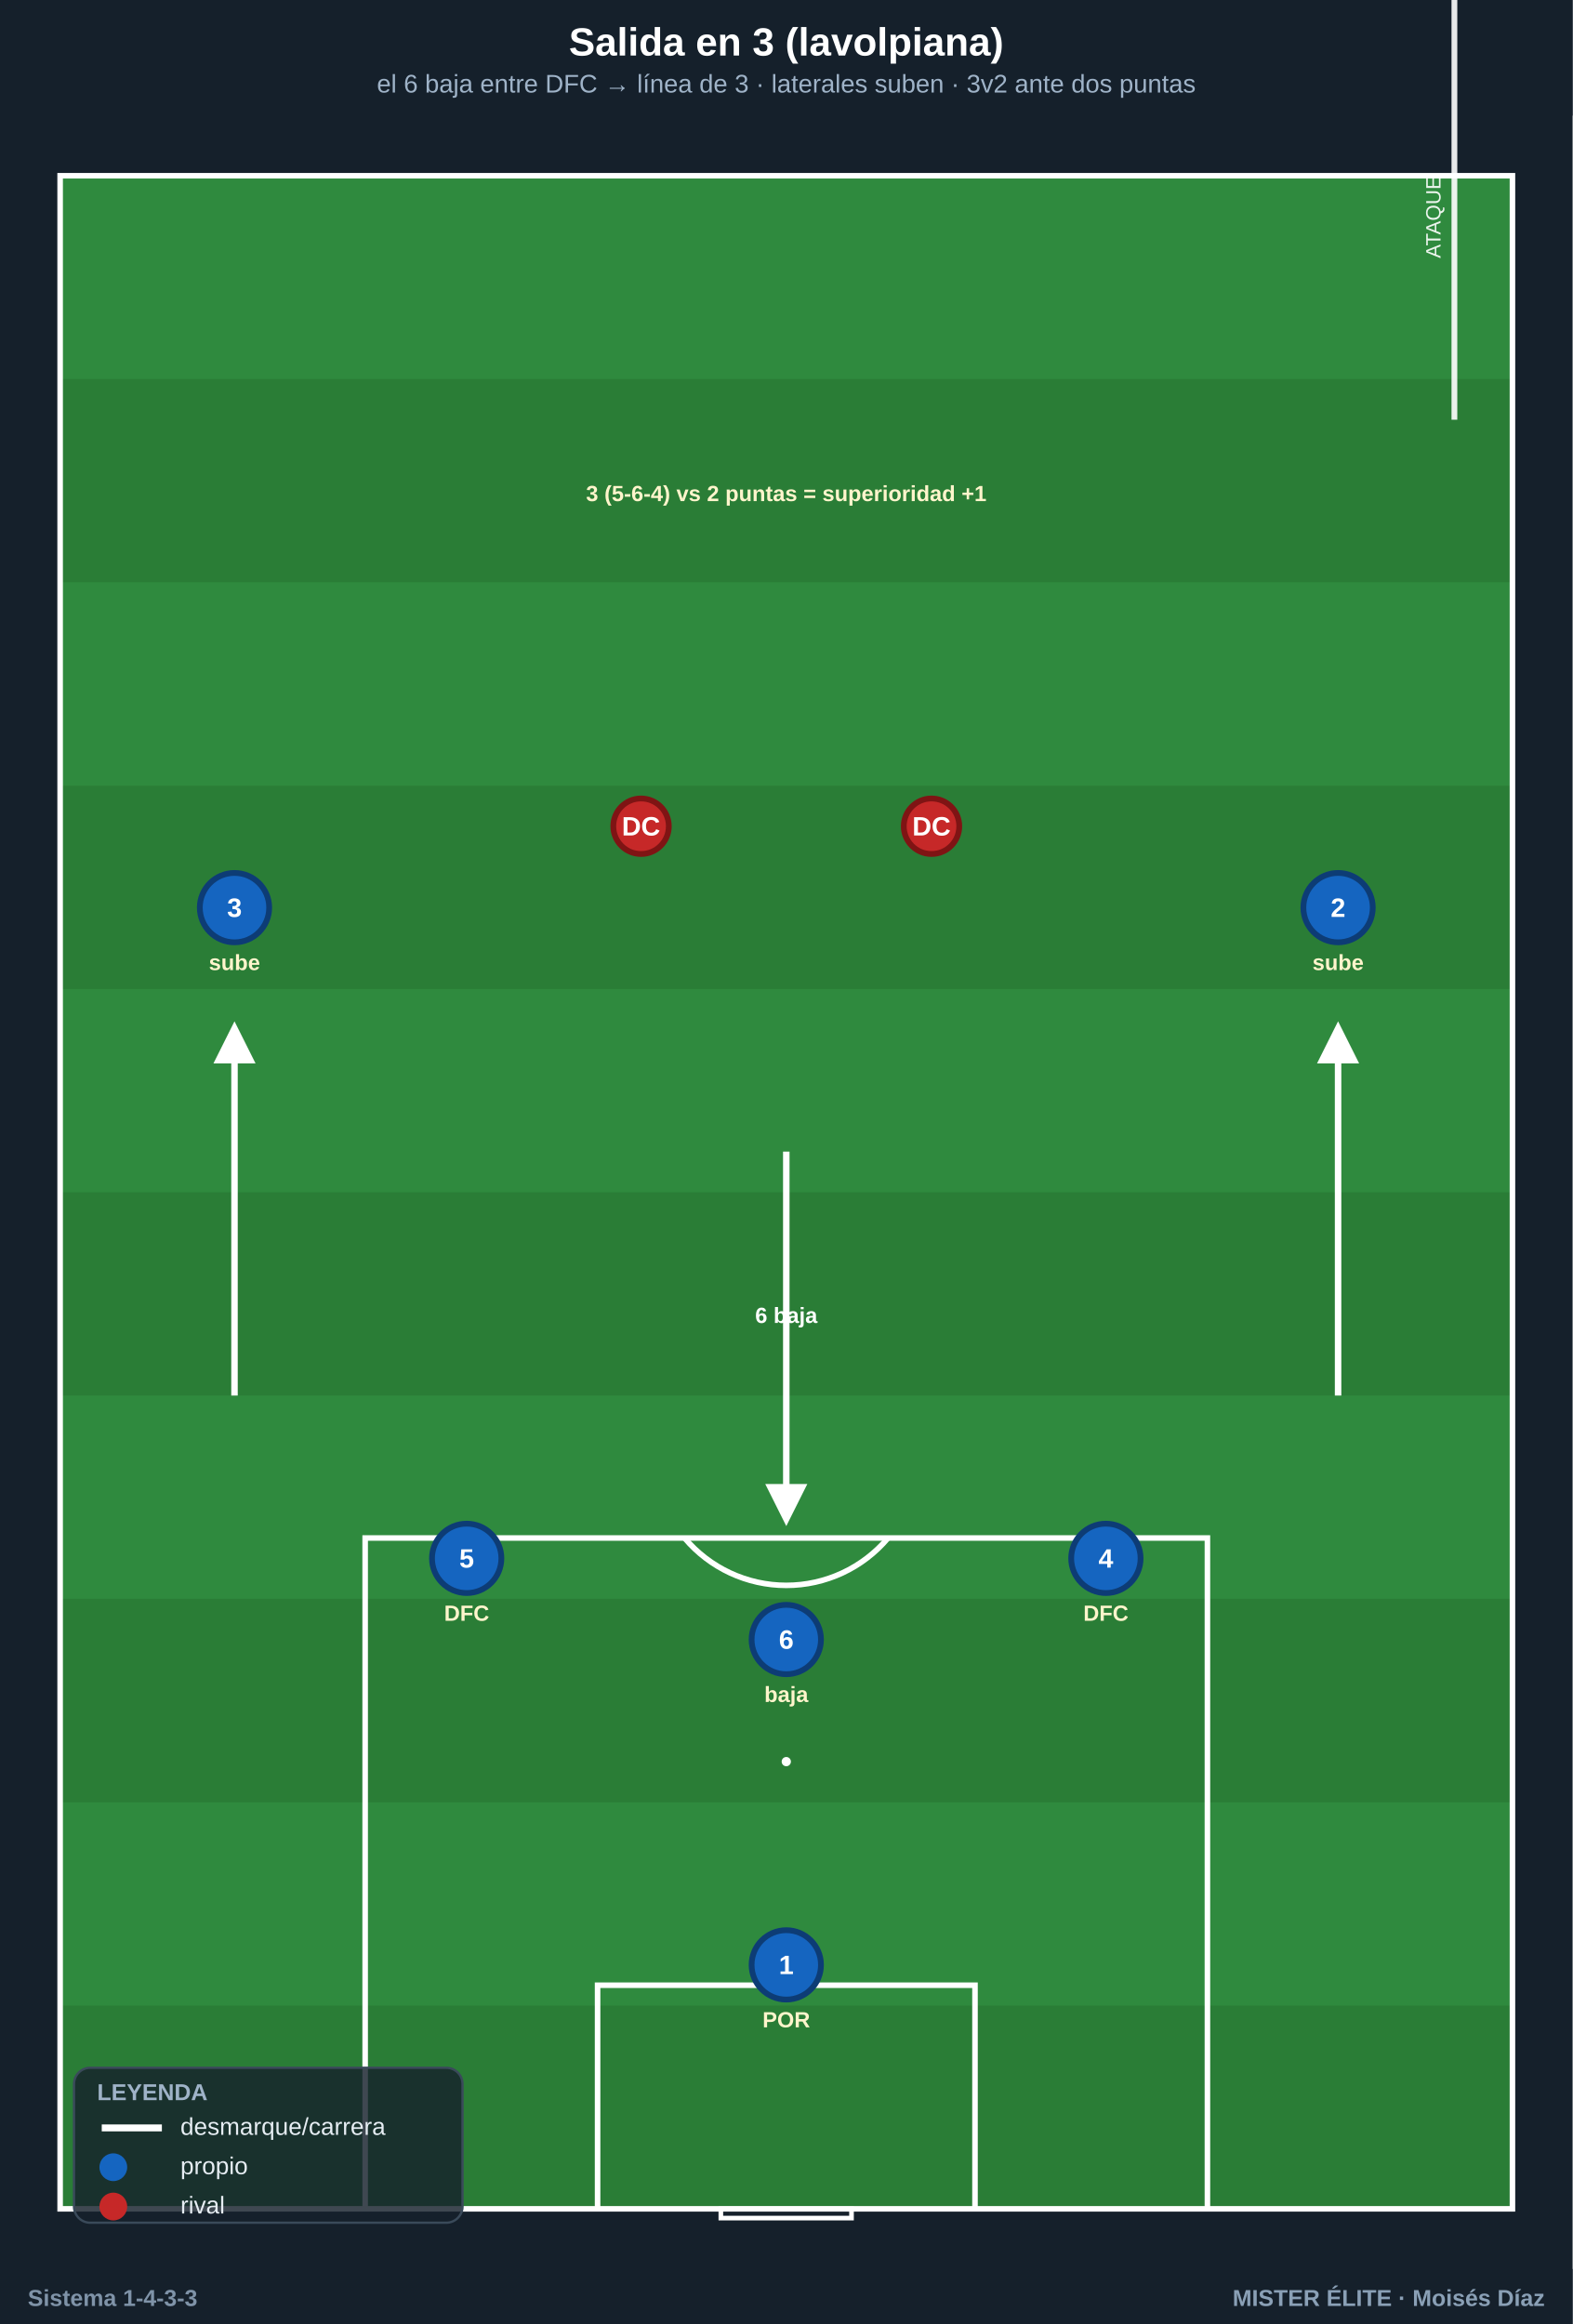
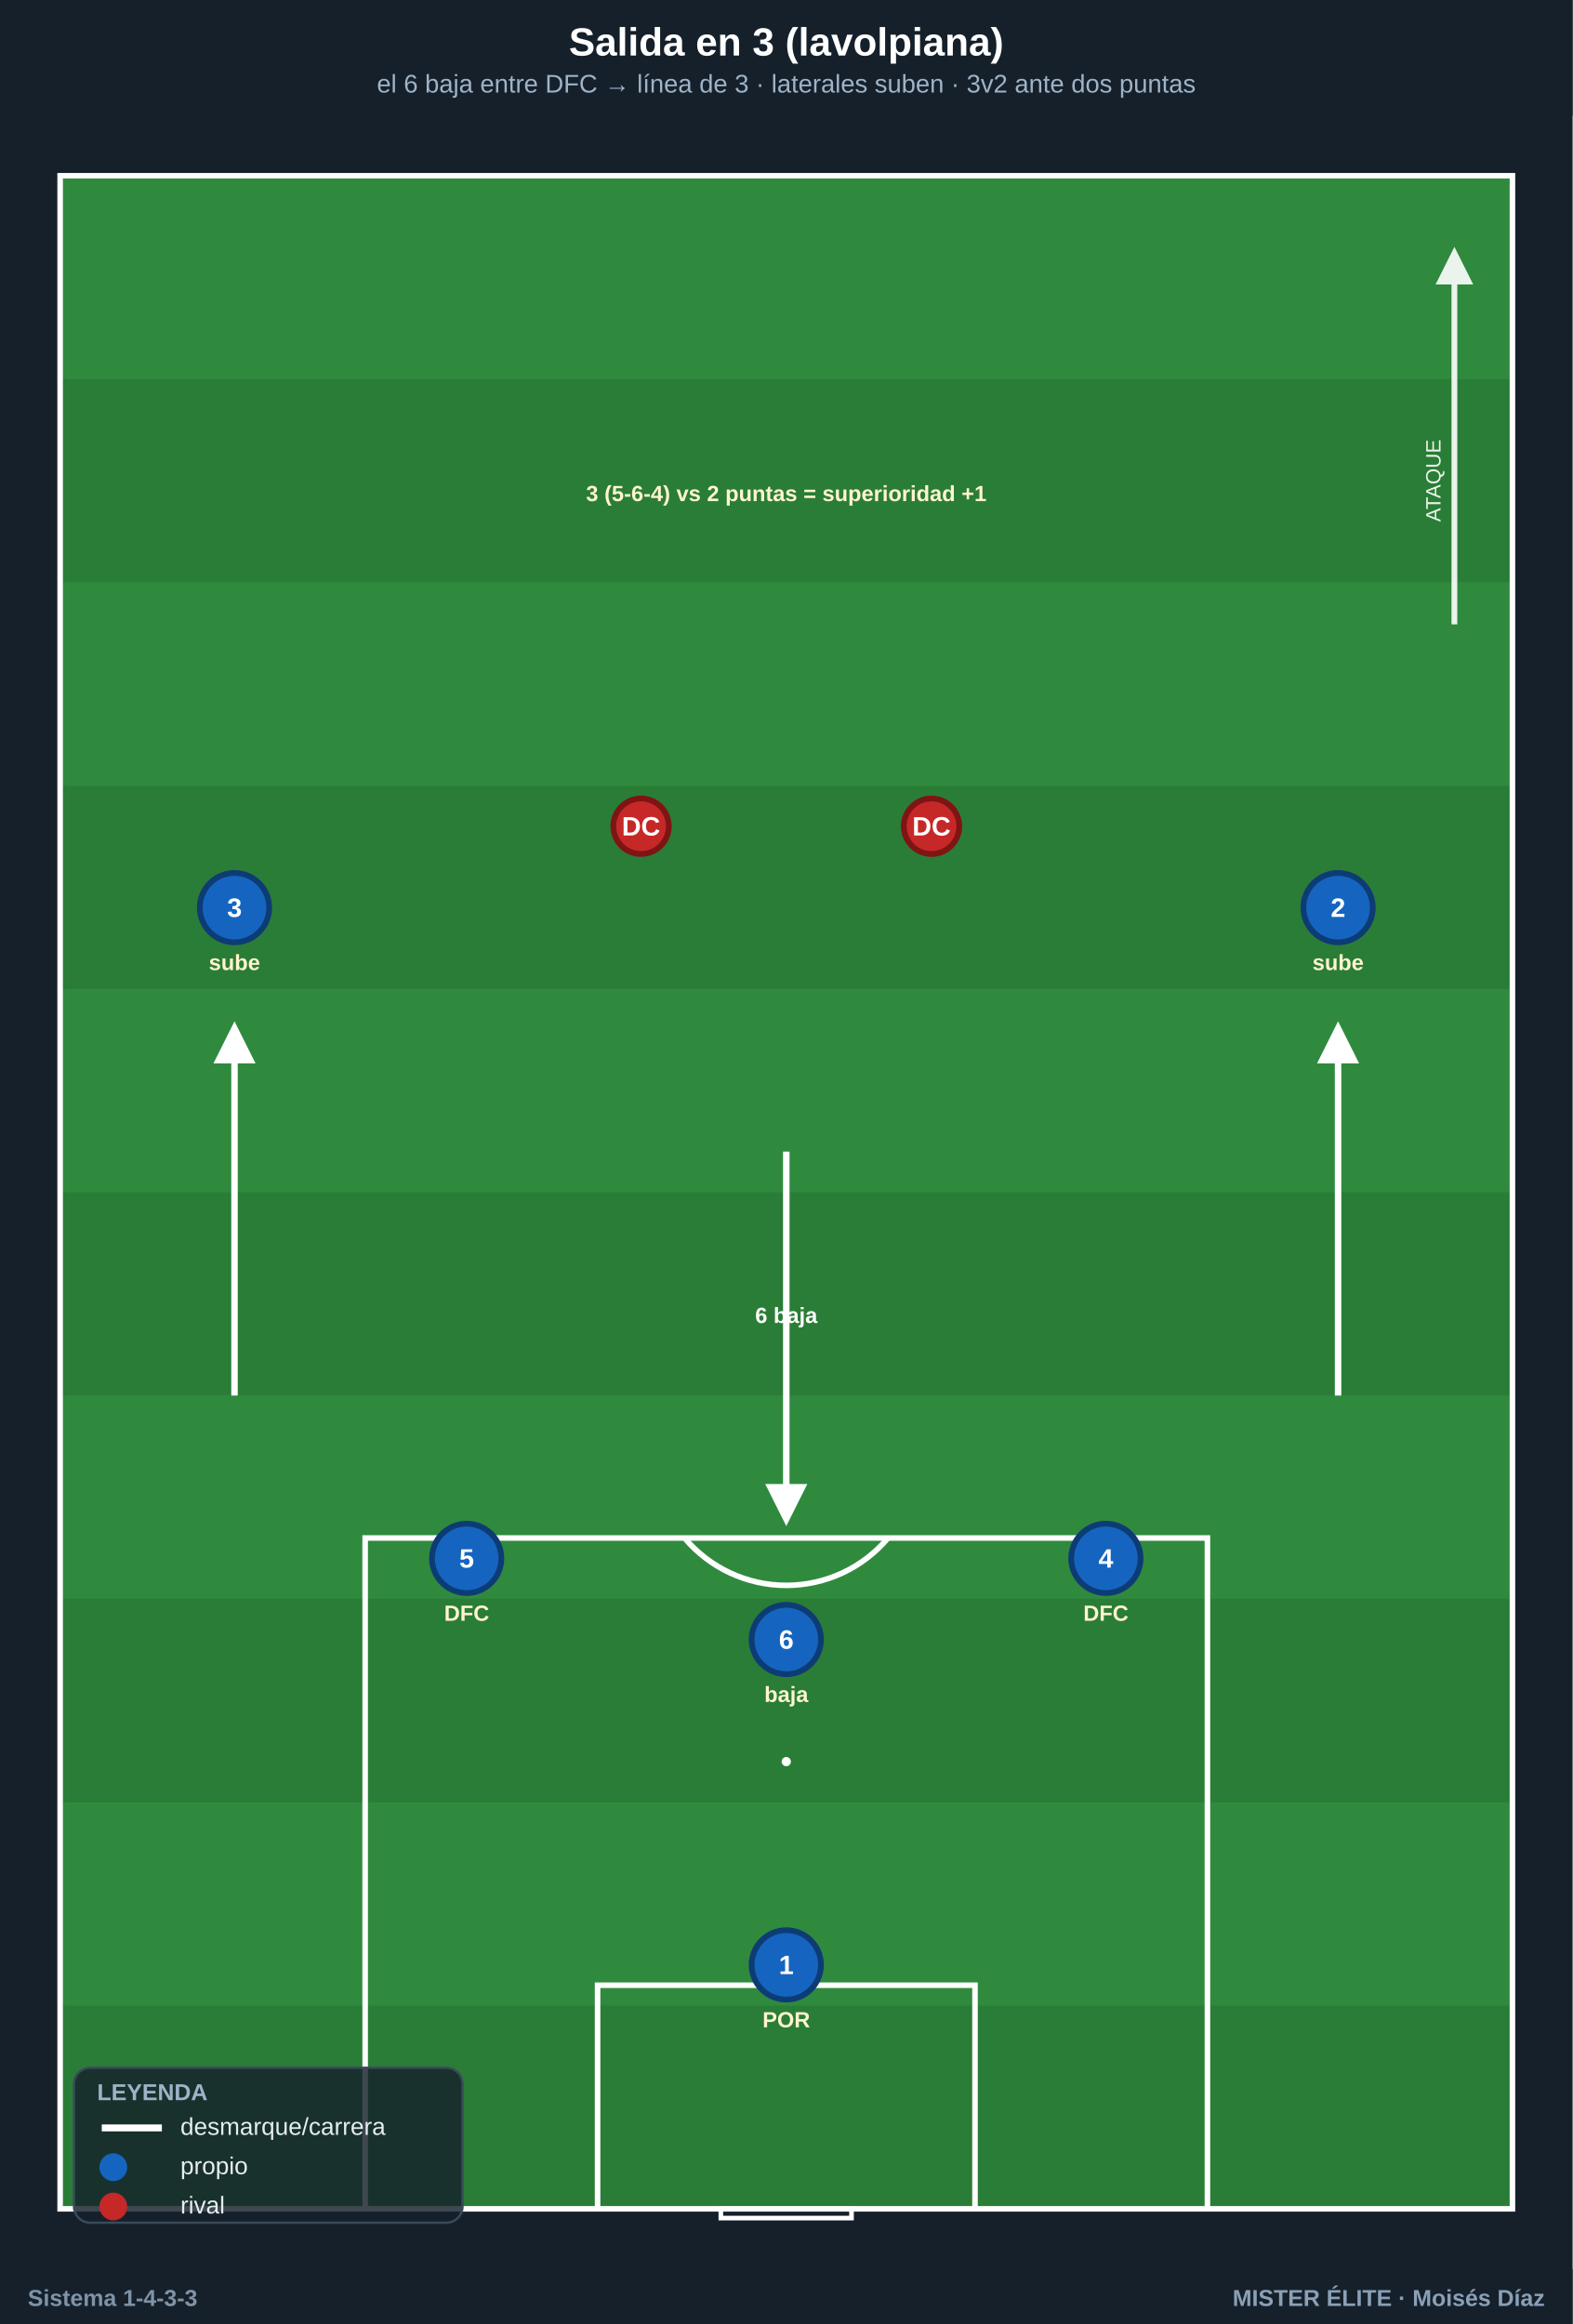
<svg xmlns="http://www.w3.org/2000/svg" viewBox="0 0 680 1005" width="680" height="1005" font-family="Segoe UI,Arial,sans-serif">
  <defs>
    <linearGradient id="sky" x1="0" y1="0" x2="0" y2="1">
      <stop offset="0" stop-color="#2f8a3e" />
      <stop offset="1" stop-color="#2b8139" />
    </linearGradient>
    <marker id="ah_pass" viewBox="0 0 10 10" refX="8" refY="5" markerWidth="6.5" markerHeight="6.5" orient="auto-start-reverse">
      <path d="M0,0 L10,5 L0,10 z" fill="#ffd54a" />
    </marker>
    <marker id="ah_run" viewBox="0 0 10 10" refX="8" refY="5" markerWidth="6.5" markerHeight="6.5" orient="auto-start-reverse">
      <path d="M0,0 L10,5 L0,10 z" fill="#ffffff" />
    </marker>
    <marker id="ah_drive" viewBox="0 0 10 10" refX="8" refY="5" markerWidth="6.5" markerHeight="6.5" orient="auto-start-reverse">
      <path d="M0,0 L10,5 L0,10 z" fill="#7ee0ff" />
    </marker>
    <marker id="ah_white" viewBox="0 0 10 10" refX="8" refY="5" markerWidth="6.5" markerHeight="6.5" orient="auto-start-reverse">
      <path d="M0,0 L10,5 L0,10 z" fill="#ffffff" />
    </marker>
  </defs>
  <rect x="0.0" y="0.0" width="680.0" height="1005.2" fill="#15202b" />
  <rect x="26.0" y="76.0" width="628.0" height="88.4" fill="#2f8a3e" />
  <rect x="26.0" y="163.9" width="628.0" height="88.4" fill="#2a7d36" />
  <rect x="26.0" y="251.8" width="628.0" height="88.4" fill="#2f8a3e" />
  <rect x="26.0" y="339.8" width="628.0" height="88.4" fill="#2a7d36" />
  <rect x="26.0" y="427.7" width="628.0" height="88.4" fill="#2f8a3e" />
  <rect x="26.0" y="515.6" width="628.0" height="88.4" fill="#2a7d36" />
  <rect x="26.0" y="603.5" width="628.0" height="88.4" fill="#2f8a3e" />
  <rect x="26.0" y="691.4" width="628.0" height="88.4" fill="#2a7d36" />
  <rect x="26.0" y="779.4" width="628.0" height="88.4" fill="#2f8a3e" />
  <rect x="26.0" y="867.3" width="628.0" height="88.4" fill="#2a7d36" />
  <rect x="26.0" y="76.0" width="628.0" height="879.2" fill="none" stroke="#ffffff" stroke-width="2.4" />
  <path d="M157.9,955.2 L157.9,665.1 L522.1,665.1 L522.1,955.2" fill="none" stroke="#ffffff" stroke-width="2.4" />
  <path d="M258.4,955.2 L258.4,858.5 L421.6,858.5 L421.6,955.2" fill="none" stroke="#ffffff" stroke-width="2.4" />
  <circle cx="340.0" cy="761.8" r="2.0" fill="#ffffff" />
  <rect x="311.7" y="955.2" width="56.5" height="4" fill="none" stroke="#ffffff" stroke-width="2" />
  <path d="M296.0,665.1 A57.5,57.5 0 0 0 384.0,665.1" fill="none" stroke="#ffffff" stroke-width="2.4" />
  <rect x="0.0" y="0.0" width="680.0" height="50.0" fill="#15202b" />
  <text x="340.0" y="24.0" font-family="Segoe UI,Arial,sans-serif" font-size="17" font-weight="800" fill="#ffffff" text-anchor="middle">Salida en 3 (lavolpiana)</text>
  <text x="340.0" y="40.0" font-family="Segoe UI,Arial,sans-serif" font-size="11" font-weight="500" fill="#9fb3c8" text-anchor="middle">el 6 baja entre DFC → línea de 3 · laterales suben · 3v2 ante dos puntas</text>
  <rect x="0.0" y="981.2" width="680.0" height="24.0" fill="#15202b" />
  <text x="668.0" y="997.2" font-family="Segoe UI,Arial,sans-serif" font-size="10" font-weight="700" fill="#8aa0b6" text-anchor="end">MISTER ÉLITE · Moisés Díaz</text>
  <text x="12.0" y="997.2" font-family="Segoe UI,Arial,sans-serif" font-size="10" font-weight="600" fill="#7f93a8" text-anchor="start">Sistema 1-4-3-3</text>
  <g opacity="0.9">
-     <line x1="628.9" y1="181.5" x2="628.9" y2="-29.5" stroke="#ffffff" stroke-width="2.5" marker-end="url(#ah_white)" />
-     <text x="622.9" y="76.0" font-family="Segoe UI,Arial" font-size="9" fill="#ffffff" text-anchor="end" transform="rotate(-90 622.9 76.0)">ATAQUE</text>
+     <line x1="628.9" y1="270.0" x2="628.9" y2="110.0" stroke="#ffffff" stroke-width="2.5" marker-end="url(#ah_white)" />
+     <text x="622.9" y="190.0" font-family="Segoe UI,Arial" font-size="9" fill="#ffffff" text-anchor="end" transform="rotate(-90 622.9 190.0)">ATAQUE</text>
  </g>
  <g>
    <circle cx="340.0" cy="849.7" r="15" fill="#1565c0" stroke="#0d3c75" stroke-width="2.5" />
    <text x="340.0" y="853.7" font-family="Segoe UI,Arial" font-size="11.5" font-weight="800" fill="#fff" text-anchor="middle">1</text>
  </g>
  <text x="340.0" y="876.7" font-family="Segoe UI,Arial,sans-serif" font-size="9.5" font-weight="600" fill="#fff5cc" text-anchor="middle">POR</text>
  <g>
    <circle cx="201.8" cy="673.9" r="15" fill="#1565c0" stroke="#0d3c75" stroke-width="2.5" />
    <text x="201.8" y="677.9" font-family="Segoe UI,Arial" font-size="11.5" font-weight="800" fill="#fff" text-anchor="middle">5</text>
  </g>
  <text x="201.8" y="700.9" font-family="Segoe UI,Arial,sans-serif" font-size="9.5" font-weight="600" fill="#fff5cc" text-anchor="middle">DFC</text>
  <g>
    <circle cx="340.0" cy="709.0" r="15" fill="#1565c0" stroke="#0d3c75" stroke-width="2.5" />
    <text x="340.0" y="713.0" font-family="Segoe UI,Arial" font-size="11.5" font-weight="800" fill="#fff" text-anchor="middle">6</text>
  </g>
  <text x="340.0" y="736.0" font-family="Segoe UI,Arial,sans-serif" font-size="9.5" font-weight="600" fill="#fff5cc" text-anchor="middle">baja</text>
  <g>
    <circle cx="478.2" cy="673.9" r="15" fill="#1565c0" stroke="#0d3c75" stroke-width="2.5" />
    <text x="478.2" y="677.9" font-family="Segoe UI,Arial" font-size="11.5" font-weight="800" fill="#fff" text-anchor="middle">4</text>
  </g>
  <text x="478.2" y="700.9" font-family="Segoe UI,Arial,sans-serif" font-size="9.5" font-weight="600" fill="#fff5cc" text-anchor="middle">DFC</text>
  <line x1="340.0" y1="498.0" x2="340.0" y2="656.3" stroke="#ffffff" stroke-width="2.8" marker-end="url(#ah_run)" />
  <text x="340.0" y="572.1" font-family="Segoe UI,Arial,sans-serif" font-size="9.5" font-weight="700" fill="#ffffff" text-anchor="middle">6 baja</text>
  <g>
    <circle cx="101.4" cy="392.5" r="15" fill="#1565c0" stroke="#0d3c75" stroke-width="2.5" />
    <text x="101.4" y="396.5" font-family="Segoe UI,Arial" font-size="11.5" font-weight="800" fill="#fff" text-anchor="middle">3</text>
  </g>
  <text x="101.4" y="419.5" font-family="Segoe UI,Arial,sans-serif" font-size="9.5" font-weight="600" fill="#fff5cc" text-anchor="middle">sube</text>
  <line x1="101.4" y1="603.5" x2="101.4" y2="445.3" stroke="#ffffff" stroke-width="2.8" marker-end="url(#ah_run)" />
  <g>
    <circle cx="578.6" cy="392.5" r="15" fill="#1565c0" stroke="#0d3c75" stroke-width="2.5" />
    <text x="578.6" y="396.5" font-family="Segoe UI,Arial" font-size="11.5" font-weight="800" fill="#fff" text-anchor="middle">2</text>
  </g>
  <text x="578.6" y="419.5" font-family="Segoe UI,Arial,sans-serif" font-size="9.5" font-weight="600" fill="#fff5cc" text-anchor="middle">sube</text>
  <line x1="578.6" y1="603.5" x2="578.6" y2="445.3" stroke="#ffffff" stroke-width="2.8" marker-end="url(#ah_run)" />
  <g>
    <circle cx="277.2" cy="357.3" r="12" fill="#c62828" stroke="#7f1414" stroke-width="2.5" />
    <text x="277.2" y="361.3" font-family="Segoe UI,Arial" font-size="11.5" font-weight="800" fill="#fff" text-anchor="middle">DC</text>
  </g>
  <g>
    <circle cx="402.8" cy="357.3" r="12" fill="#c62828" stroke="#7f1414" stroke-width="2.5" />
    <text x="402.8" y="361.3" font-family="Segoe UI,Arial" font-size="11.5" font-weight="800" fill="#fff" text-anchor="middle">DC</text>
  </g>
  <text x="340.0" y="216.7" font-family="Segoe UI,Arial,sans-serif" font-size="9.5" font-weight="600" fill="#fff5cc" text-anchor="middle">3 (5-6-4) vs 2 puntas = superioridad +1</text>
  <g>
    <rect x="32" y="894.2" width="168" height="67" rx="7" fill="#15202b" fill-opacity="0.82" stroke="#3a4a5a" stroke-width="1" />
    <text x="42" y="908.2" font-family="Segoe UI,Arial" font-size="10" font-weight="800" fill="#9fb3c8">LEYENDA</text>
    <line x1="44" y1="920.2" x2="70" y2="920.2" stroke="#ffffff" stroke-width="3" />
    <text x="78" y="923.2" font-family="Segoe UI,Arial" font-size="10.5" fill="#e6edf3">desmarque/carrera</text>
    <circle cx="49" cy="937.2" r="6" fill="#1565c0" />
    <text x="78" y="940.2" font-family="Segoe UI,Arial" font-size="10.5" fill="#e6edf3">propio</text>
    <circle cx="49" cy="954.2" r="6" fill="#c62828" />
    <text x="78" y="957.2" font-family="Segoe UI,Arial" font-size="10.5" fill="#e6edf3">rival</text>
  </g>
</svg>
